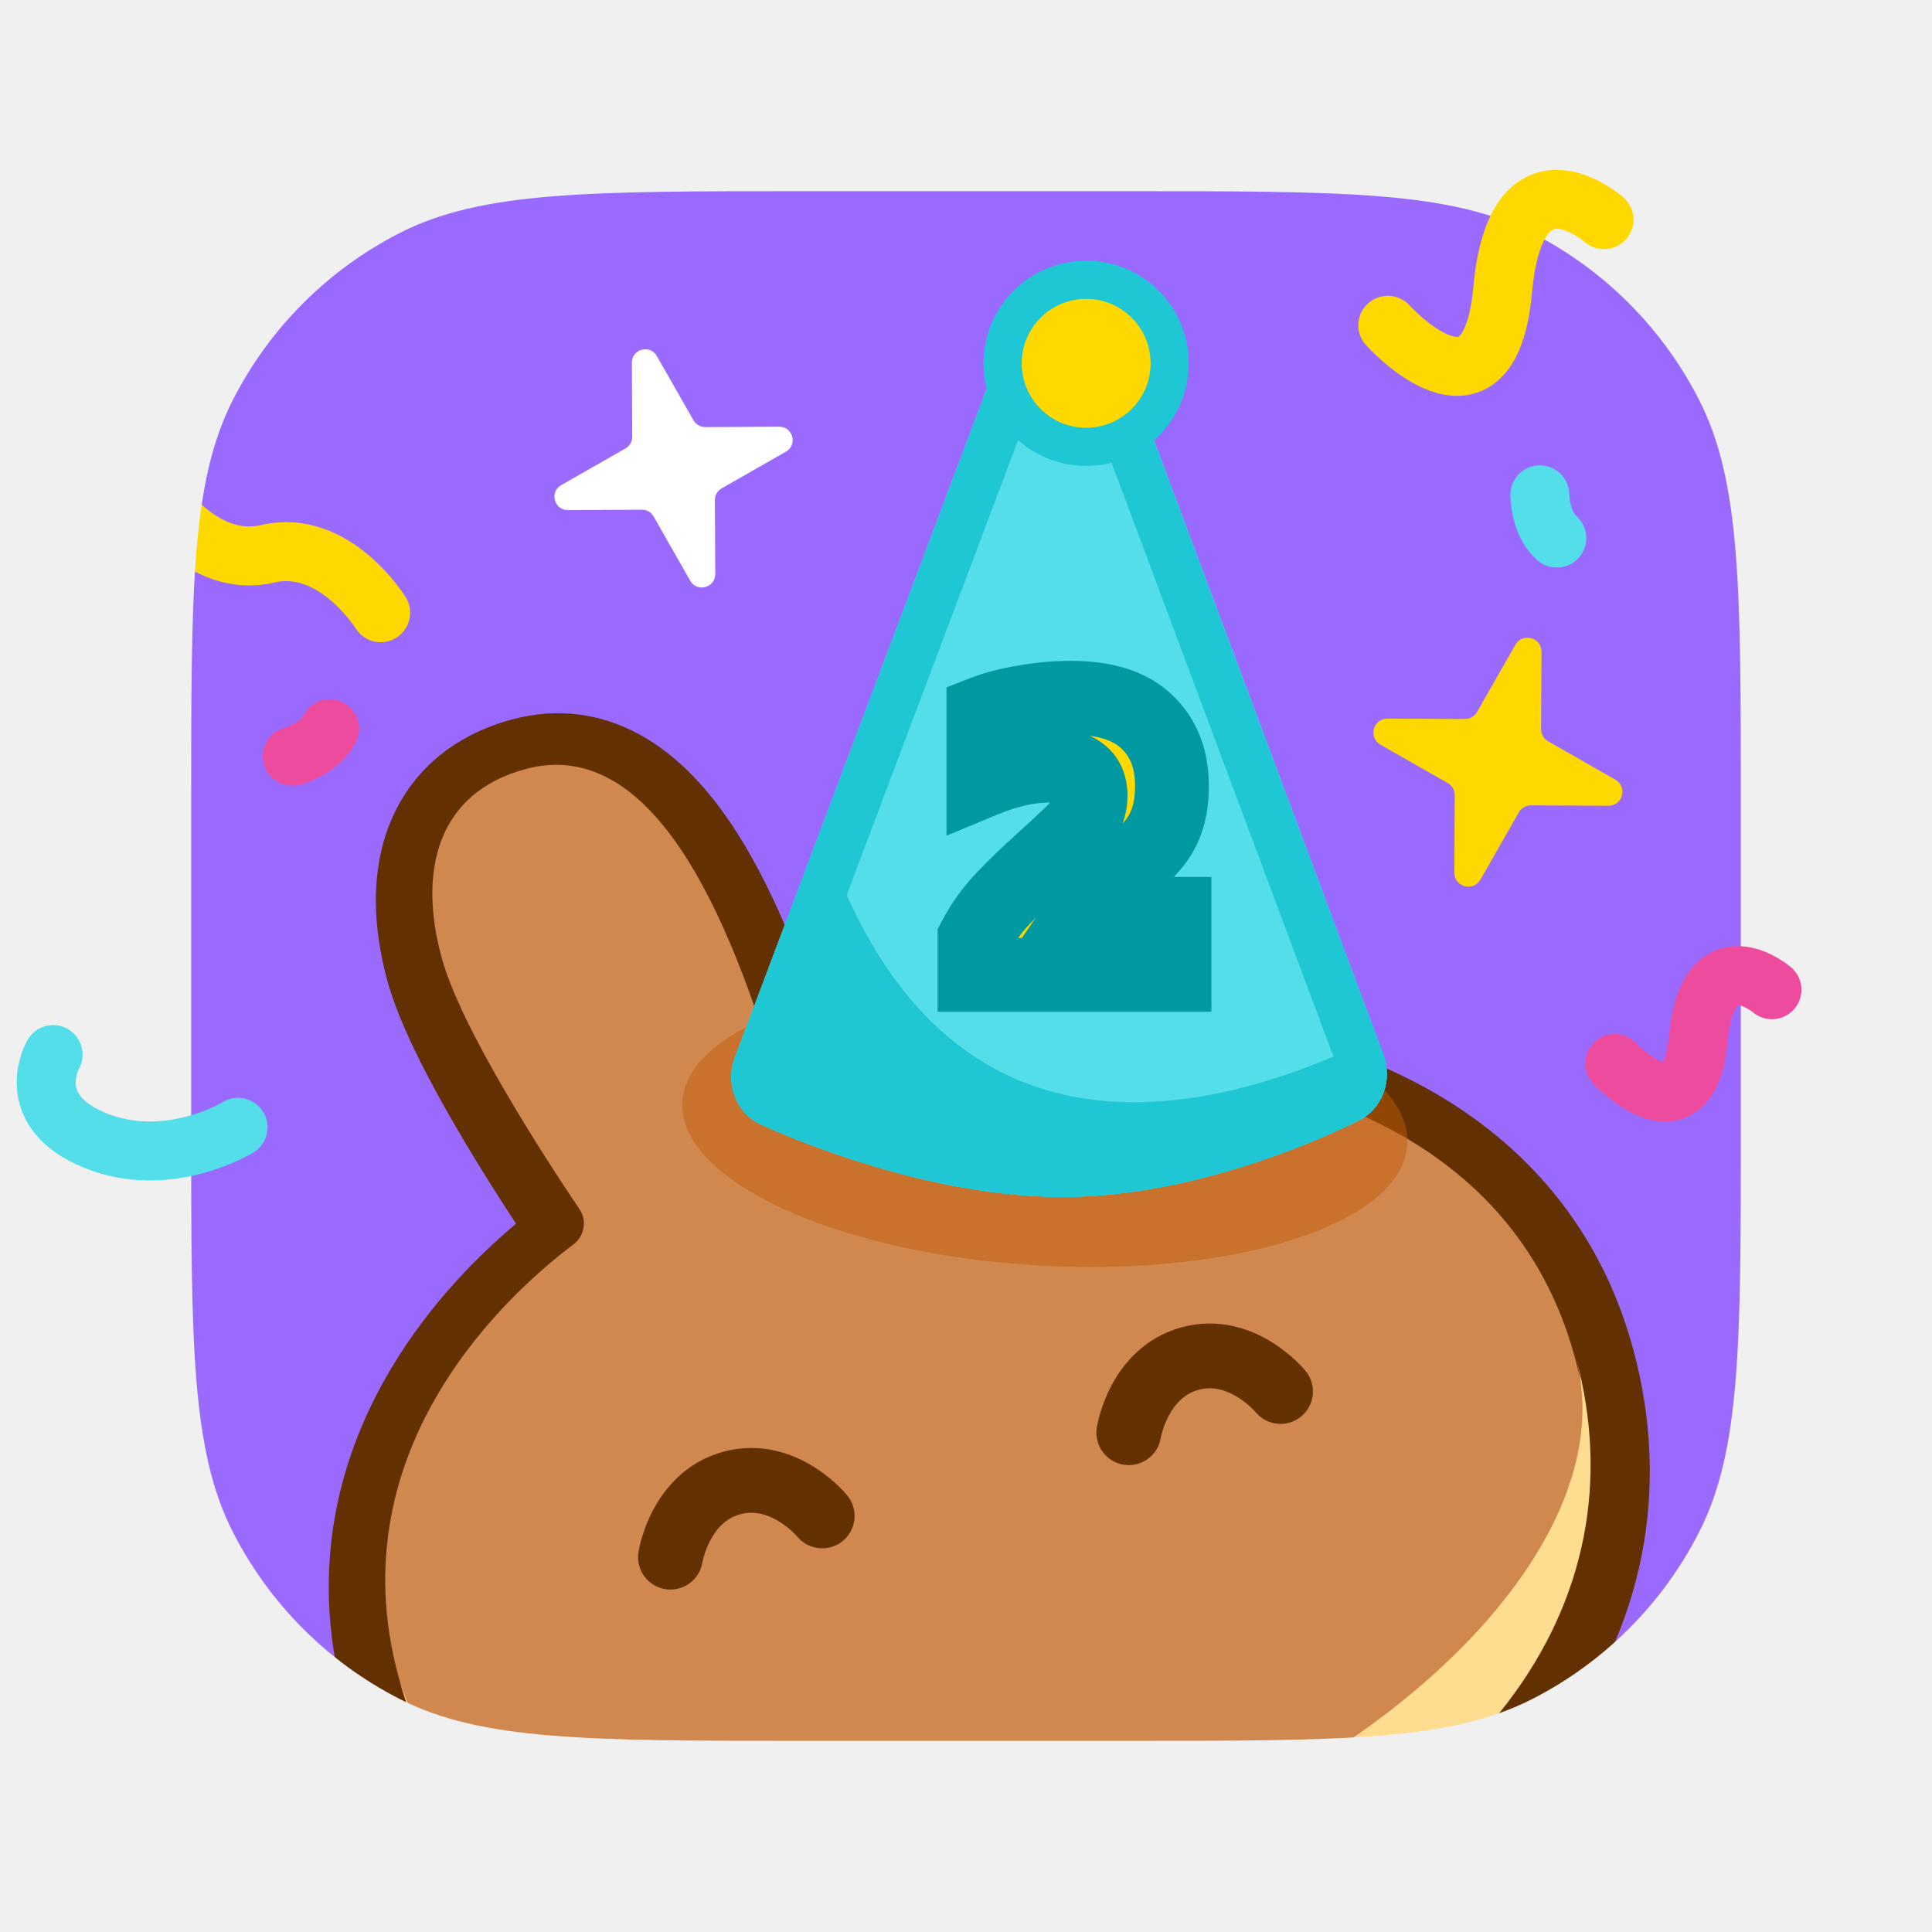
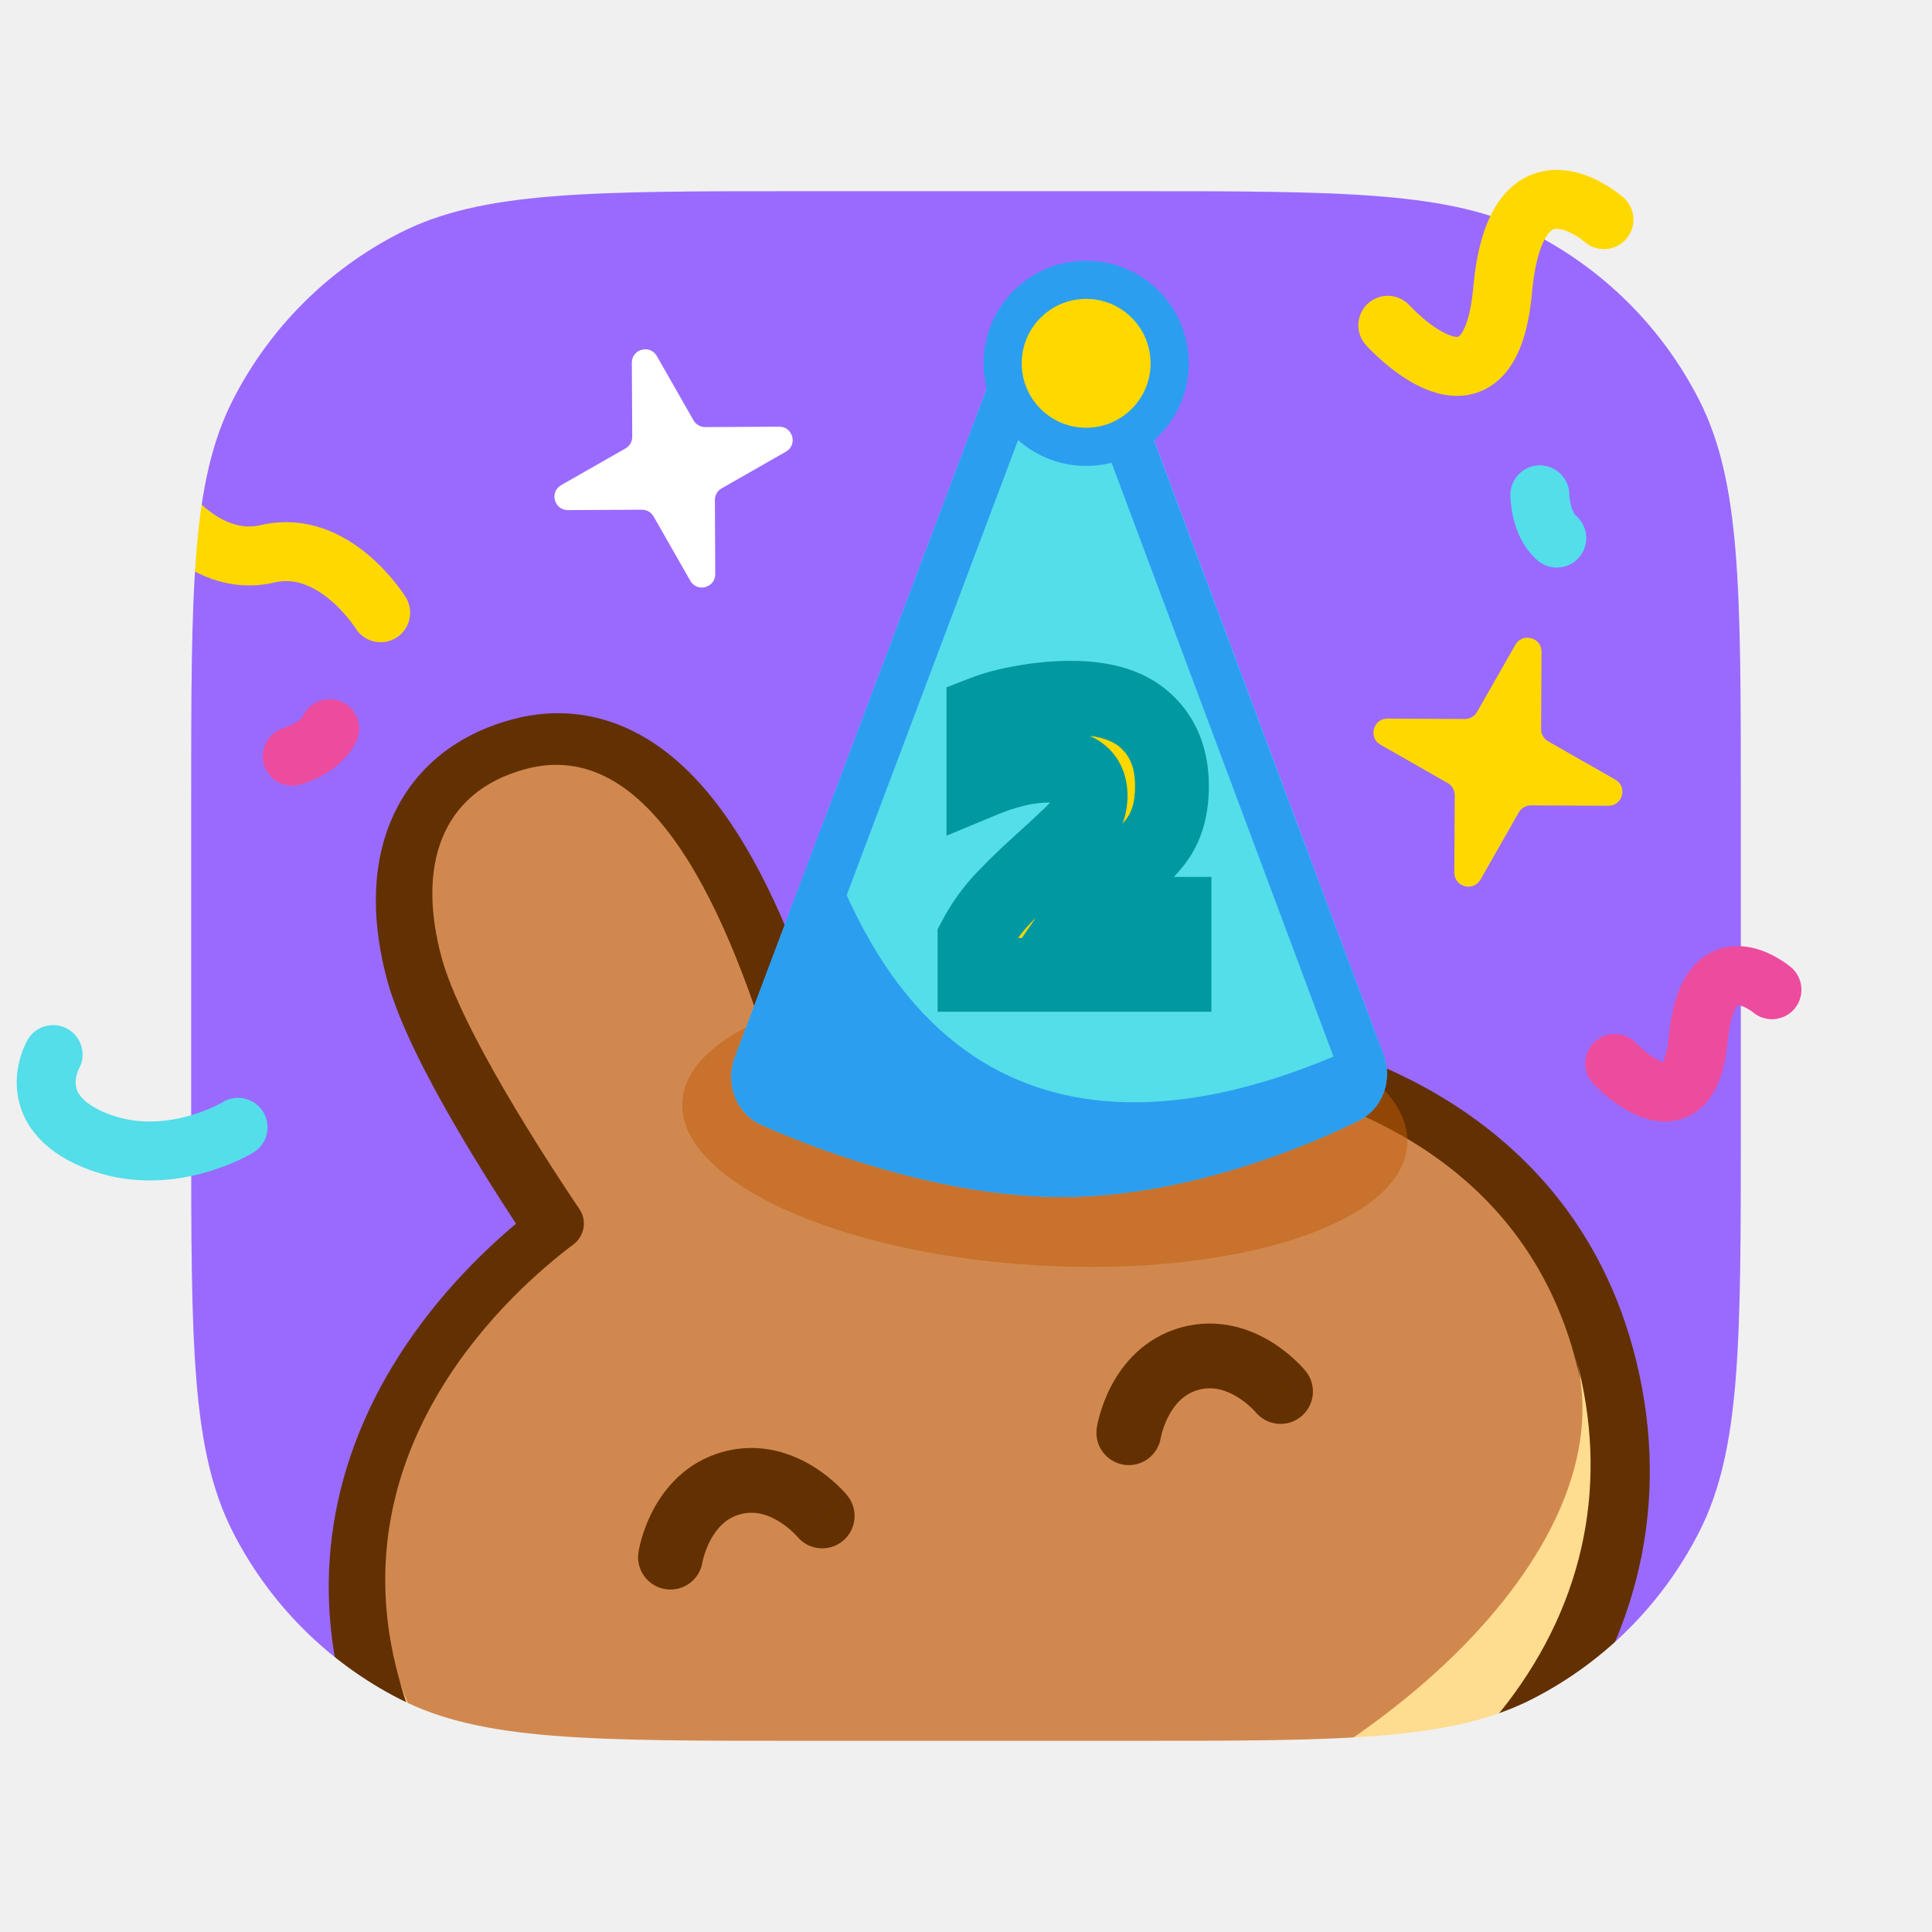
<svg xmlns="http://www.w3.org/2000/svg" width="192" height="192" fill="none" viewBox="0 0 192 192">
  <mask id="mask0_2459_3953" width="154" height="154" x="19" y="19" maskUnits="userSpaceOnUse" style="mask-type:alpha">
    <path fill="#EFF3F5" d="M19 79.8C19 58.518 19 47.877 23.142 39.748C26.785 32.598 32.598 26.785 39.748 23.142C47.877 19 58.518 19 79.8 19H112.2C133.482 19 144.123 19 152.252 23.142C159.402 26.785 165.215 32.598 168.858 39.748C173 47.877 173 58.518 173 79.8V112.2C173 133.482 173 144.123 168.858 152.252C165.215 159.402 159.402 165.215 152.252 168.858C144.123 173 133.482 173 112.2 173H79.8C58.518 173 47.877 173 39.748 168.858C32.598 165.215 26.785 159.402 23.142 152.252C19 144.123 19 133.482 19 112.2V79.8Z" />
  </mask>
  <g mask="url(#mask0_2459_3953)">
    <g clip-path="url(#clip0_2459_3953)">
      <rect width="166" height="166" fill="#9A6AFF" transform="translate(10 15)" />
      <path fill="#633001" fill-rule="evenodd" d="M111.216 199.42C91.457 204.768 74.258 204.349 60.828 198.854C47.236 193.292 37.947 182.685 34.191 168.85C30.571 155.518 33.916 144.288 38.891 135.96C42.789 129.434 47.732 124.59 51.281 121.612C49.598 119.045 47.452 115.669 45.394 112.139C42.64 107.415 39.672 101.802 38.482 97.421C37.074 92.235 36.79 86.72 38.74 81.846C40.8 76.695 45.027 73.088 50.86 71.505C55.419 70.267 59.748 70.907 63.571 73.001C67.224 75.003 70.157 78.183 72.537 81.682C76.717 87.83 79.942 96.105 82.507 104.54L88.094 103.023C86.04 94.449 84.637 85.68 85.134 78.261C85.417 74.04 86.339 69.813 88.478 66.238C90.716 62.498 94.128 59.756 98.686 58.518C104.52 56.934 109.99 57.908 114.372 61.309C118.519 64.528 121.064 69.429 122.472 74.615C123.662 78.996 123.94 85.34 123.953 90.808C123.963 94.894 123.819 98.892 123.666 101.957C128.234 102.732 134.947 104.41 141.611 108.069C150.115 112.737 158.681 120.733 162.301 134.064C166.057 147.9 163.409 161.748 154.497 173.42C145.69 184.953 131.065 194.014 111.315 199.393L111.216 199.42Z" clip-rule="evenodd" />
      <path fill="#D1884F" d="M52.199 76.436C43.655 78.756 41.471 86.263 43.889 95.168C45.81 102.246 54.229 115.181 57.602 120.19C58.361 121.317 58.068 122.856 56.99 123.666C50.883 128.253 33.387 143.726 39.597 166.597C46.139 190.689 71.607 203.279 109.484 193.025C109.499 193.021 109.514 193.017 109.529 193.013C109.544 193.009 109.559 193.005 109.574 193.001C147.435 182.689 163.038 158.948 156.496 134.856C150.286 111.985 127.367 107.485 119.779 106.617C118.44 106.464 117.408 105.284 117.493 103.928C117.869 97.901 118.59 82.484 116.668 75.406C114.25 66.501 108.569 61.13 100.025 63.45C87.727 66.79 89.44 85.221 94.35 104.168C94.677 105.433 93.946 106.73 92.698 107.069L80.581 110.359C79.332 110.698 78.045 109.949 77.688 108.692C72.341 89.863 64.497 73.097 52.199 76.436Z" />
      <path fill="#FEDC90" d="M107.479 185.283C79.654 192.838 44.947 186.107 39.61 166.643C39.618 166.673 39.626 166.704 39.635 166.734C46.182 190.846 71.685 203.436 109.611 193.138C147.538 182.84 163.171 159.08 156.624 134.968C156.616 134.938 156.608 134.907 156.599 134.877C161.84 154.367 135.303 177.728 107.479 185.283Z" />
      <path fill="#633001" fill-rule="evenodd" d="M69.805 155.266C69.522 157.01 67.885 158.201 66.136 157.93C64.38 157.658 63.177 156.014 63.449 154.258L66.629 154.751C63.449 154.258 63.449 154.257 63.45 154.255L63.45 154.253L63.451 154.247L63.453 154.233L63.459 154.2C63.463 154.174 63.468 154.143 63.475 154.106C63.489 154.032 63.507 153.936 63.532 153.82C63.581 153.589 63.655 153.277 63.762 152.906C63.974 152.17 64.326 151.166 64.89 150.093C66.011 147.965 68.131 145.293 71.881 144.275C75.632 143.256 78.812 144.489 80.855 145.758C81.885 146.398 82.696 147.087 83.251 147.614C83.531 147.88 83.753 148.112 83.912 148.287C83.992 148.374 84.057 148.447 84.106 148.504C84.13 148.533 84.151 148.557 84.167 148.577L84.189 148.603L84.198 148.613L84.201 148.618L84.203 148.62C84.204 148.621 84.205 148.622 81.755 150.619L84.205 148.622C85.328 149.999 85.122 152.026 83.744 153.149C82.373 154.267 80.358 154.068 79.232 152.706C79.231 152.705 79.23 152.704 79.228 152.702C79.219 152.691 79.196 152.666 79.162 152.628C79.092 152.552 78.976 152.429 78.817 152.278C78.495 151.972 78.029 151.579 77.459 151.224C76.301 150.505 74.988 150.099 73.568 150.485C72.147 150.871 71.22 151.885 70.585 153.091C70.272 153.685 70.069 154.26 69.946 154.687C69.885 154.897 69.847 155.062 69.826 155.163C69.815 155.213 69.808 155.246 69.806 155.261C69.805 155.263 69.805 155.265 69.805 155.266Z" clip-rule="evenodd" />
      <path fill="#633001" fill-rule="evenodd" d="M115.354 142.898C115.071 144.642 113.434 145.834 111.685 145.563C109.929 145.29 108.726 143.646 108.998 141.89L112.178 142.383C108.998 141.89 108.998 141.889 108.998 141.888L108.999 141.885L109 141.879L109.002 141.865L109.008 141.832C109.012 141.806 109.017 141.775 109.024 141.738C109.037 141.664 109.056 141.568 109.081 141.453C109.13 141.222 109.204 140.909 109.311 140.538C109.523 139.802 109.874 138.798 110.439 137.725C111.559 135.597 113.679 132.925 117.43 131.907C121.181 130.889 124.361 132.121 126.404 133.39C127.434 134.03 128.245 134.719 128.8 135.246C129.08 135.512 129.302 135.744 129.461 135.919C129.541 136.006 129.606 136.08 129.654 136.136C129.679 136.165 129.699 136.189 129.716 136.209L129.738 136.235L129.746 136.246L129.75 136.25L129.752 136.252C129.753 136.253 129.754 136.254 127.304 138.252L129.754 136.254C130.877 137.632 130.67 139.659 129.293 140.781C127.922 141.9 125.906 141.7 124.781 140.338C124.78 140.337 124.779 140.336 124.777 140.335C124.768 140.323 124.745 140.298 124.711 140.26C124.641 140.184 124.525 140.061 124.366 139.911C124.044 139.605 123.578 139.211 123.008 138.856C121.85 138.137 120.537 137.732 119.117 138.117C117.696 138.503 116.768 139.517 116.134 140.723C115.821 141.317 115.618 141.893 115.495 142.32C115.434 142.53 115.396 142.694 115.374 142.795C115.364 142.845 115.357 142.879 115.355 142.893C115.354 142.895 115.354 142.897 115.354 142.898Z" clip-rule="evenodd" />
      <path stroke="#53DEE9" stroke-linecap="round" stroke-width="5.859" d="M153.029 49.176C153.029 49.176 153.029 52.01 154.71 53.475" />
      <path fill="#FFD800" d="M147.126 87.414C146.418 88.654 144.524 88.147 144.531 86.718L144.571 79.031C144.573 78.53 144.306 78.066 143.87 77.818L137.193 74.009C135.953 73.301 136.46 71.406 137.889 71.414L145.576 71.453C146.077 71.456 146.541 71.188 146.789 70.752L150.598 64.076C151.306 62.835 153.201 63.343 153.193 64.771L153.154 72.458C153.151 72.959 153.419 73.423 153.854 73.671L160.531 77.481C161.772 78.189 161.264 80.083 159.836 80.076L152.149 80.036C151.648 80.034 151.184 80.301 150.936 80.737L147.126 87.414Z" />
      <path fill="#fff" d="M71.081 57.049C71.088 58.415 69.276 58.901 68.598 57.714L64.954 51.326C64.716 50.909 64.272 50.653 63.793 50.655L56.438 50.693C55.071 50.7 54.585 48.887 55.772 48.21L62.161 44.565C62.578 44.328 62.834 43.884 62.831 43.404L62.793 36.049C62.786 34.683 64.599 34.197 65.276 35.384L68.921 41.773C69.159 42.189 69.603 42.445 70.082 42.443L77.437 42.405C78.804 42.398 79.289 44.211 78.102 44.888L71.714 48.533C71.297 48.77 71.041 49.214 71.044 49.694L71.081 57.049Z" />
      <path stroke="#FFD800" stroke-linecap="round" stroke-width="5.859" d="M15.371 49.176C15.371 49.176 19.96 56.598 26.6 55.035C33.24 53.473 37.829 60.894 37.829 60.894" />
      <ellipse cx="103.833" cy="111.618" fill="#BF5C0C" opacity=".5" rx="36.087" ry="14.156" transform="rotate(3.39114 103.833 111.618)" />
      <path fill="#53DEE9" d="M105.9 118.95C116.974 118.868 128.215 114.7 134.978 111.39C137.427 110.191 138.422 107.314 137.47 104.764L110.717 33.166C108.888 28.271 101.96 28.279 100.115 33.178L73.04 105.053C72.044 107.698 73.142 110.67 75.72 111.814C82.953 115.022 94.806 119.032 105.9 118.95Z" />
      <path fill="#53DEE9" fill-rule="evenodd" d="M97.731 39.506C105.811 44.154 113.438 52.972 119.841 67.803C124.602 78.833 127.856 83.996 130.049 84.904L110.717 33.166C108.888 28.27 101.96 28.278 100.114 33.178L97.731 39.506Z" clip-rule="evenodd" />
-       <path fill="#1FC7D4" fill-rule="evenodd" d="M134.978 111.39C128.214 114.7 116.974 118.867 105.899 118.95C94.806 119.032 82.953 115.022 75.72 111.814C73.142 110.67 72.044 107.697 73.04 105.053L81.603 82.32C92.914 117.169 119.089 111.747 136.824 103.035L137.47 104.764C138.422 107.313 137.427 110.191 134.978 111.39Z" clip-rule="evenodd" />
-       <path stroke="#1FC7D4" stroke-width="4.719" d="M105.889 116.59C116.461 116.512 127.334 112.507 133.945 109.271C135.195 108.66 135.83 107.121 135.259 105.595L108.507 33.998C107.44 31.142 103.399 31.146 102.322 34.005L75.248 105.879C74.653 107.458 75.342 109.062 76.682 109.657C83.787 112.809 95.283 116.669 105.889 116.59Z" />
+       <path fill="#2C9EF0" fill-rule="evenodd" d="M134.978 111.39C128.214 114.7 116.974 118.867 105.899 118.95C94.806 119.032 82.953 115.022 75.72 111.814C73.142 110.67 72.044 107.697 73.04 105.053L81.603 82.32C92.914 117.169 119.089 111.747 136.824 103.035L137.47 104.764C138.422 107.313 137.427 110.191 134.978 111.39Z" clip-rule="evenodd" />
+       <path stroke="#2C9EF0" stroke-width="4.719" d="M105.889 116.59C116.461 116.512 127.334 112.507 133.945 109.271C135.195 108.66 135.83 107.121 135.259 105.595L108.507 33.998C107.44 31.142 103.399 31.146 102.322 34.005L75.248 105.879C74.653 107.458 75.342 109.062 76.682 109.657C83.787 112.809 95.283 116.669 105.889 116.59Z" />
      <path fill="#FFD800" d="M96.845 96.881V93.26C97.631 91.772 98.586 90.439 99.709 89.26C100.831 88.081 102.081 86.873 103.456 85.638C104.607 84.6 105.533 83.743 106.235 83.07C106.965 82.396 107.499 81.764 107.835 81.175C108.2 80.557 108.383 79.855 108.383 79.069C108.383 77.076 107.077 76.08 104.467 76.08C103.26 76.08 102.081 76.22 100.93 76.501C99.807 76.781 98.74 77.132 97.73 77.553V70.816C98.88 70.367 100.228 70.016 101.772 69.763C103.316 69.483 104.874 69.342 106.446 69.342C109.814 69.342 112.327 70.142 113.983 71.743C115.639 73.315 116.468 75.434 116.468 78.101C116.468 79.364 116.313 80.459 116.004 81.385C115.724 82.284 115.274 83.112 114.657 83.87C114.039 84.628 113.239 85.442 112.257 86.312C111.386 87.07 110.53 87.828 109.688 88.586C108.846 89.344 108.172 90.088 107.667 90.817H116.72V96.881H96.845Z" />
      <path fill="#0098A1" d="M96.845 96.881H93.178V100.548H96.845V96.881ZM96.845 93.26L93.603 91.547L93.178 92.351V93.26H96.845ZM103.456 85.638L105.906 88.367L105.913 88.361L103.456 85.638ZM106.235 83.07L103.748 80.375L103.722 80.399L103.696 80.424L106.235 83.07ZM107.835 81.175L104.678 79.309L104.665 79.332L104.651 79.355L107.835 81.175ZM100.93 76.501L100.061 72.938L100.05 72.941L100.04 72.943L100.93 76.501ZM97.73 77.553H94.062V83.054L99.14 80.939L97.73 77.553ZM97.73 70.816L96.396 67.4L94.062 68.311V70.816H97.73ZM101.772 69.763L102.364 73.382L102.396 73.377L102.428 73.371L101.772 69.763ZM113.983 71.743L111.435 74.38L111.447 74.391L111.459 74.402L113.983 71.743ZM116.004 81.385L112.525 80.226L112.515 80.258L112.504 80.291L116.004 81.385ZM114.657 83.87L111.814 81.553V81.553L114.657 83.87ZM112.257 86.312L114.665 89.077L114.677 89.067L114.688 89.057L112.257 86.312ZM109.688 88.586L107.235 85.86H107.235L109.688 88.586ZM107.667 90.817L104.652 88.73L100.668 94.485H107.667V90.817ZM116.72 90.817H120.387V87.15H116.72V90.817ZM116.72 96.881V100.548H120.387V96.881H116.72ZM100.512 96.881V93.26H93.178V96.881H100.512ZM100.088 94.973C100.722 93.773 101.481 92.716 102.364 91.789L97.053 86.731C95.69 88.161 94.541 89.771 93.603 91.547L100.088 94.973ZM102.364 91.789C103.413 90.687 104.592 89.546 105.906 88.367L101.006 82.91C99.569 84.2 98.25 85.474 97.053 86.731L102.364 91.789ZM105.913 88.361C107.078 87.31 108.035 86.425 108.775 85.715L103.696 80.424C103.032 81.061 102.137 81.89 100.999 82.916L105.913 88.361ZM108.723 85.764C109.613 84.943 110.432 84.022 111.019 82.994L104.651 79.355C104.565 79.507 104.318 79.849 103.748 80.375L108.723 85.764ZM110.992 83.04C111.723 81.805 112.05 80.447 112.05 79.069H104.716C104.716 79.177 104.703 79.237 104.697 79.263C104.691 79.286 104.685 79.298 104.678 79.309L110.992 83.04ZM112.05 79.069C112.05 77.202 111.387 75.255 109.629 73.912C108.058 72.713 106.135 72.413 104.467 72.413V79.747C104.898 79.747 105.153 79.789 105.276 79.82C105.393 79.85 105.324 79.853 105.179 79.742C105.105 79.686 105.024 79.61 104.949 79.513C104.873 79.417 104.817 79.319 104.777 79.229C104.699 79.049 104.716 78.967 104.716 79.069H112.05ZM104.467 72.413C102.972 72.413 101.501 72.587 100.061 72.938L101.799 80.063C102.66 79.853 103.547 79.747 104.467 79.747V72.413ZM100.04 72.943C98.75 73.266 97.508 73.673 96.319 74.168L99.14 80.939C99.972 80.592 100.864 80.297 101.819 80.058L100.04 72.943ZM101.397 77.553V70.816H94.062V77.553H101.397ZM99.063 74.232C99.921 73.897 101.01 73.604 102.364 73.382L101.18 66.145C99.446 66.428 97.84 66.837 96.396 67.4L99.063 74.232ZM102.428 73.371C103.755 73.13 105.093 73.01 106.446 73.01V65.675C104.654 65.675 102.877 65.835 101.116 66.156L102.428 73.371ZM106.446 73.01C109.301 73.01 110.723 73.692 111.435 74.38L116.531 69.105C113.931 66.593 110.328 65.675 106.446 65.675V73.01ZM111.459 74.402C112.262 75.165 112.8 76.256 112.8 78.101H120.135C120.135 74.612 119.017 71.464 116.508 69.083L111.459 74.402ZM112.8 78.101C112.8 79.079 112.679 79.765 112.525 80.226L119.483 82.545C119.947 81.153 120.135 79.649 120.135 78.101H112.8ZM112.504 80.291C112.368 80.727 112.148 81.143 111.814 81.553L117.5 86.186C118.401 85.081 119.079 83.84 119.504 82.479L112.504 80.291ZM111.814 81.553C111.356 82.116 110.706 82.787 109.825 83.567L114.688 89.057C115.772 88.097 116.723 87.14 117.5 86.186L111.814 81.553ZM109.848 83.547C108.963 84.317 108.092 85.089 107.235 85.86L112.141 91.311C112.968 90.567 113.81 89.822 114.665 89.077L109.848 83.547ZM107.235 85.86C106.236 86.759 105.356 87.713 104.652 88.73L110.682 92.905C110.988 92.463 111.456 91.929 112.141 91.311L107.235 85.86ZM107.667 94.485H116.72V87.15H107.667V94.485ZM113.053 90.817V96.881H120.387V90.817H113.053ZM116.72 93.214H96.845V100.548H116.72V93.214Z" />
-       <circle cx="107.94" cy="36.106" r="8.3" fill="#FFD800" stroke="#1FC7D4" stroke-width="3.794" />
+       <circle cx="107.94" cy="36.106" r="8.3" fill="#FFD800" stroke="#2C9EF0" stroke-width="3.794" />
    </g>
  </g>
  <path stroke="#FFD800" stroke-linecap="round" stroke-width="5.859" d="M159.4 21.828C159.4 21.828 150.673 14.127 149.33 28.828C147.987 43.53 137.918 32.328 137.918 32.328" />
  <path stroke="#ED4B9E" stroke-linecap="round" stroke-width="5.859" d="M176.094 98.359C176.094 98.359 169.747 92.988 168.77 103.241C167.794 113.494 160.47 105.682 160.47 105.682" />
  <path stroke="#ED4B9E" stroke-linecap="round" stroke-width="5.859" d="M29.047 75.153C29.047 75.153 31.784 74.419 32.763 72.416" />
  <path stroke="#53DEE9" stroke-linecap="round" stroke-width="5.859" d="M5.279 104.805C5.279 104.805 2.105 110.302 9.388 113.311C16.671 116.321 23.656 112.033 23.656 112.033" />
  <defs>
    <clipPath id="clip0_2459_3953">
      <rect width="166" height="166" fill="#fff" transform="translate(10 15)" />
    </clipPath>
  </defs>
</svg>
